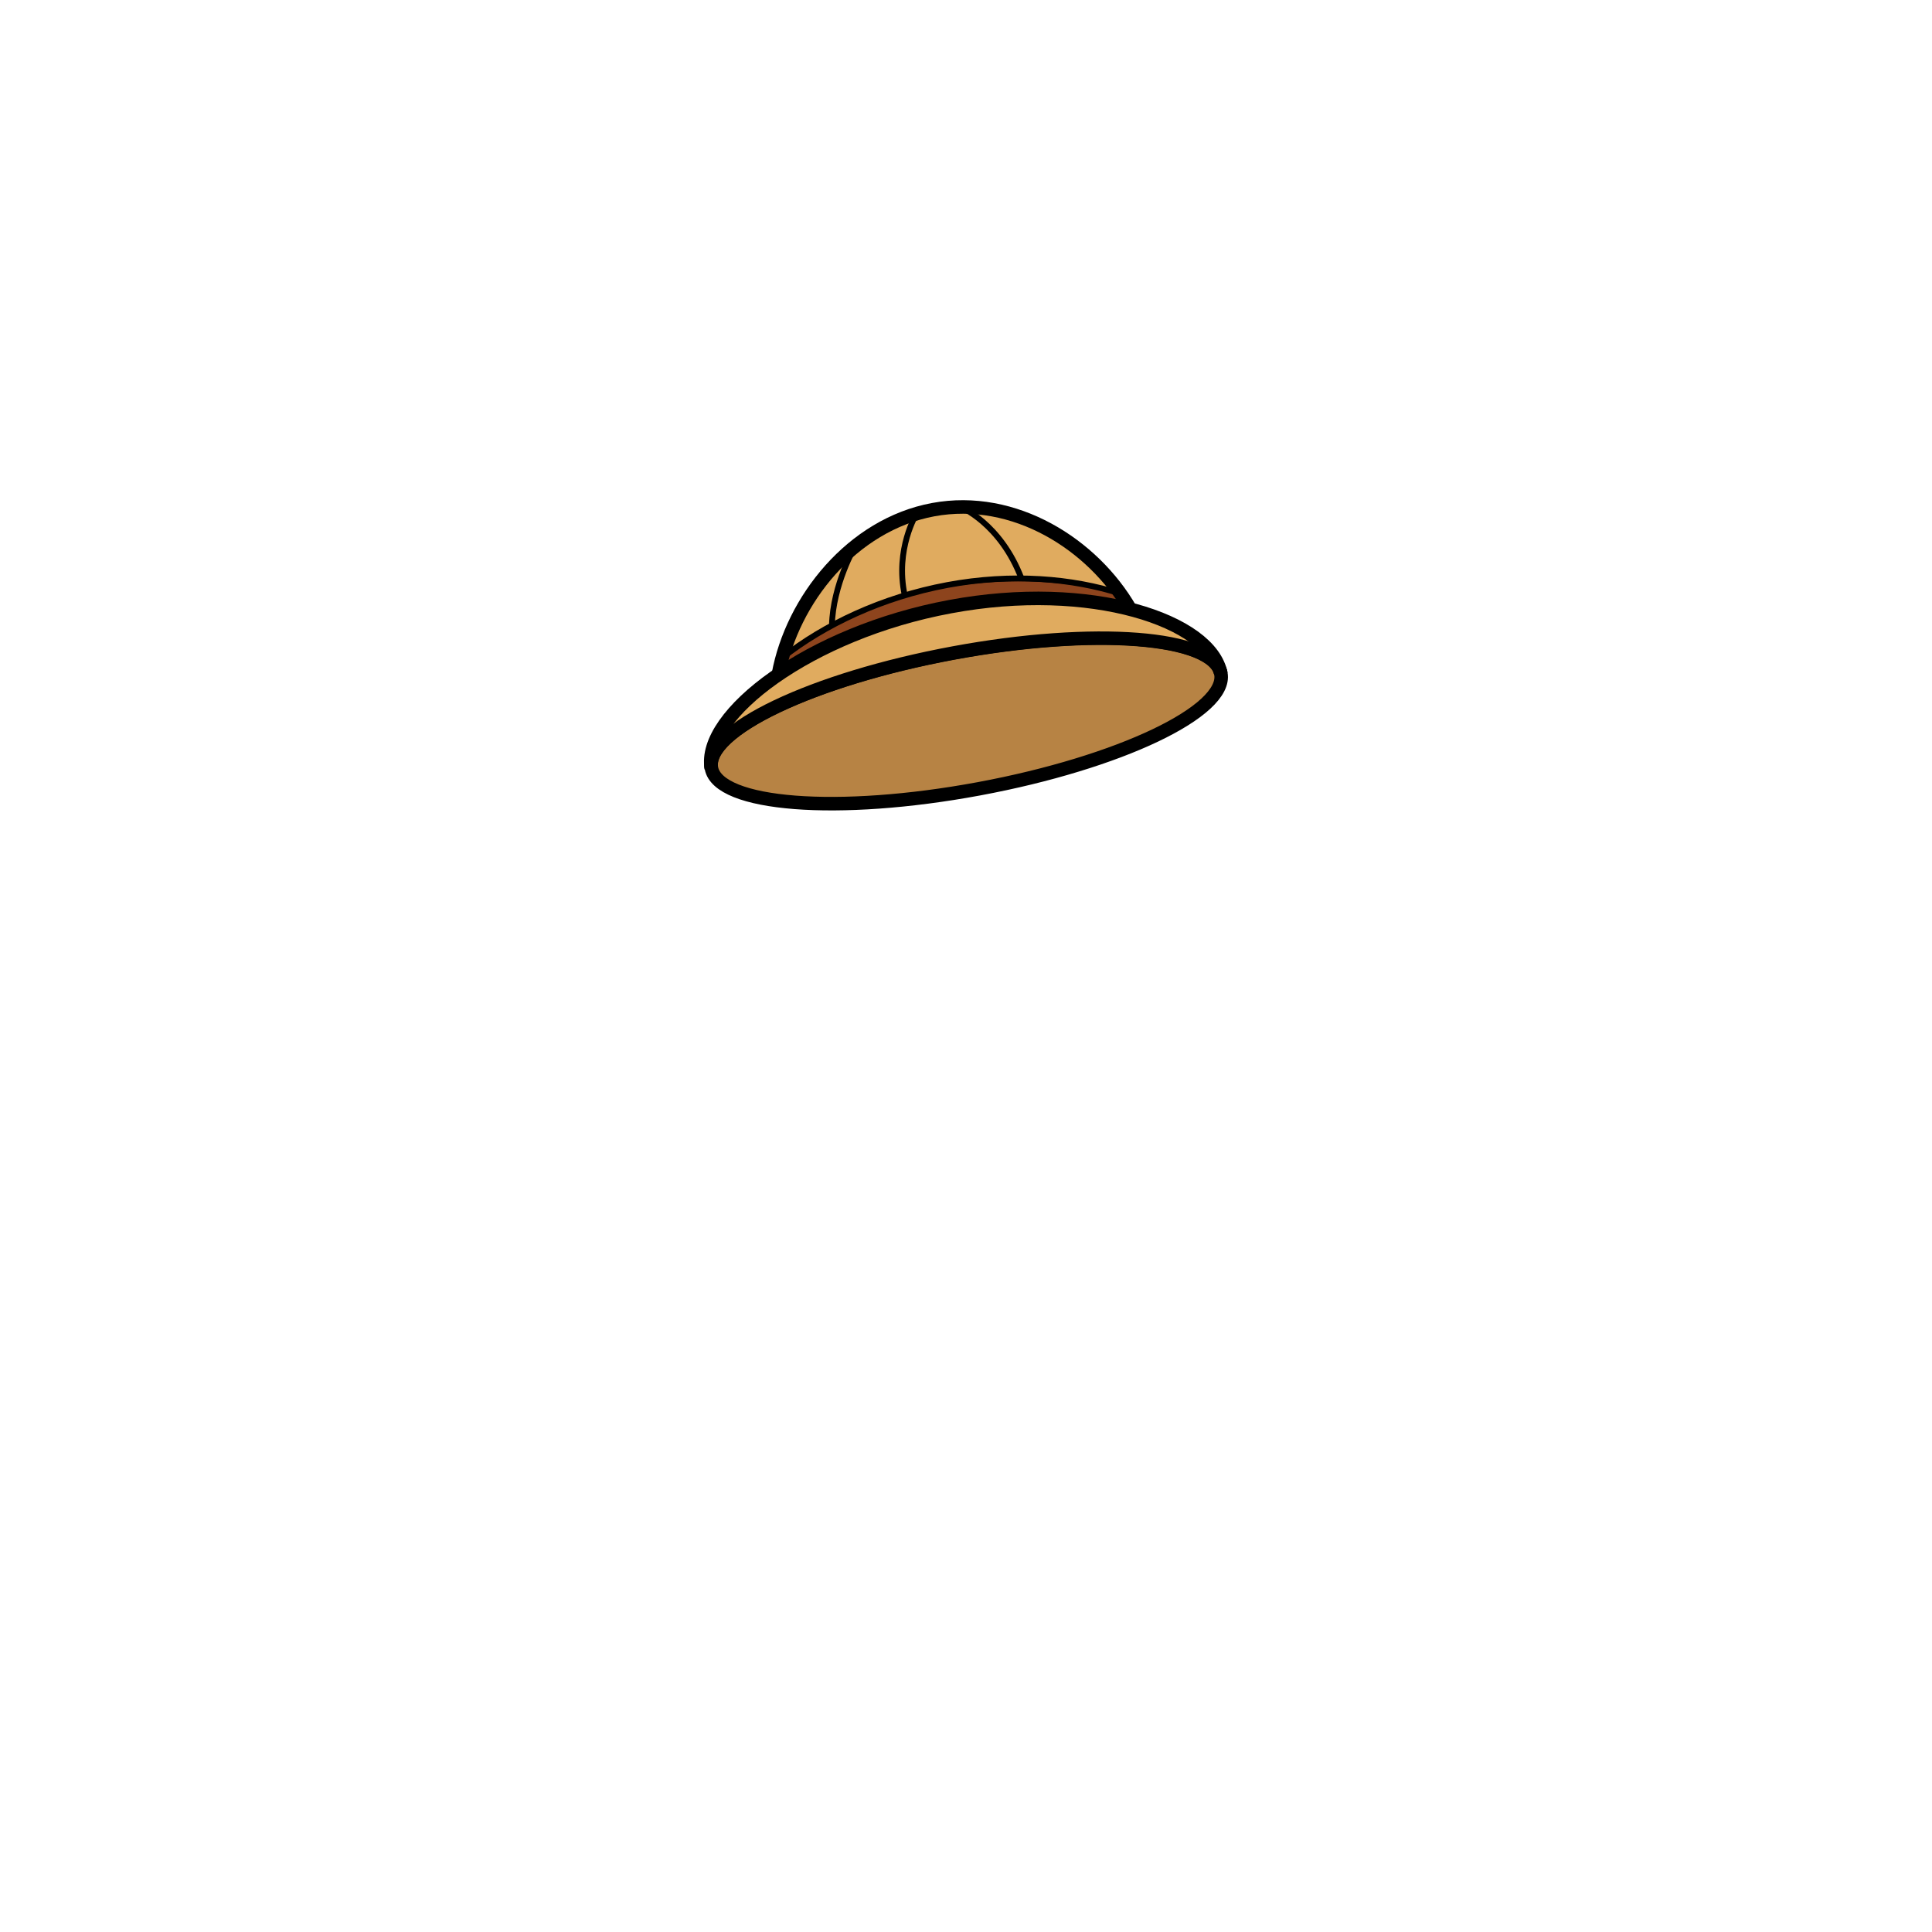
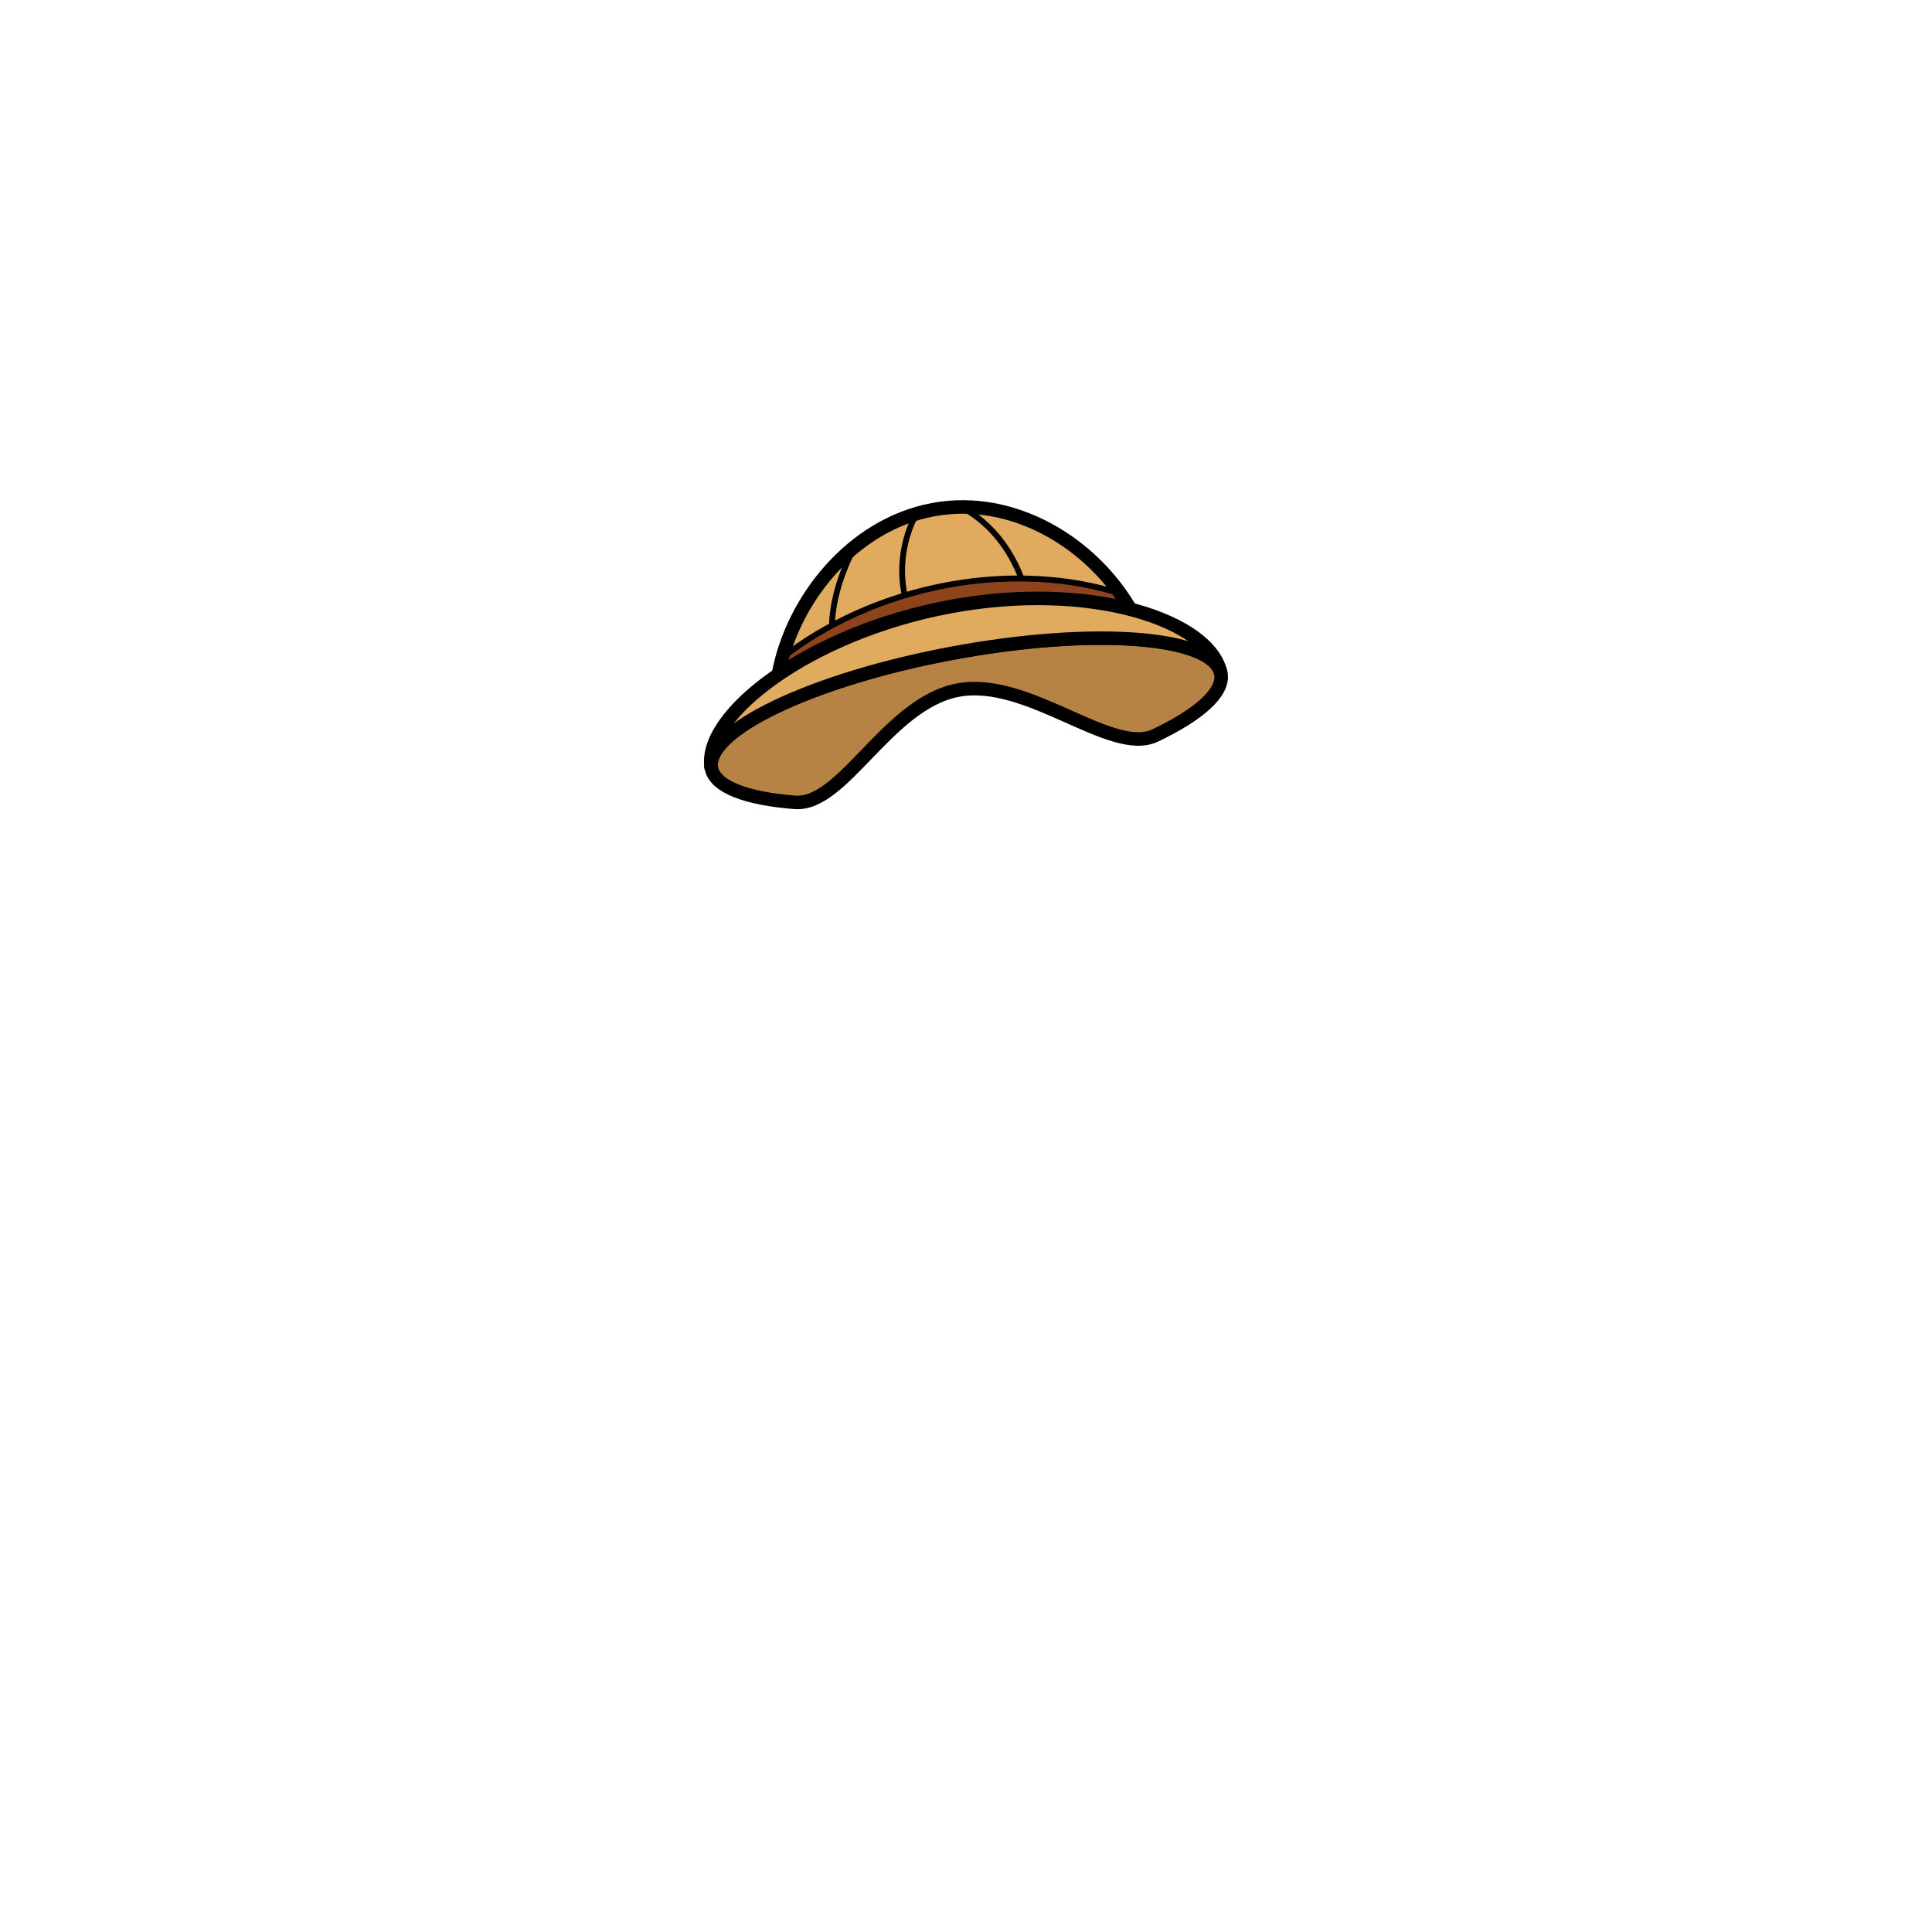
- <svg xmlns="http://www.w3.org/2000/svg" id="svg1" version="1.1" viewBox="0 0 1000 1000">
+ <svg xmlns="http://www.w3.org/2000/svg" viewBox="0 0 1000 1000">
  <g class="BeforeHead--group">
-     <path fill="#b78344" d="M634.2 373.1a134.1 35.8 0 0 1-134.1 35.8A134.1 35.8 0 0 1 366 373.1a134.1 35.8 0 0 1 134.1-35.8 134.1 35.8 0 0 1 134.1 35.8z" transform="rotate(-10.517 500.071 373.236)" />
-     <path fill="none" stroke="#000" stroke-width="7" d="M634.2 373.1a134.1 35.8 0 0 1-134.1 35.8A134.1 35.8 0 0 1 366 373.1a134.1 35.8 0 0 1 134.1-35.8 134.1 35.8 0 0 1 134.1 35.8z" transform="rotate(-10.517 500.071 373.236)" />
+     <path fill="#b78344" d="M631.922 348.62c1.804 9.72-11.32 21.26-33.997 32.058-22.677 10.8-63.894-29.69-100.302-22.931-36.409 6.76-61.116 59.487-86.158 57.547-25.042-1.94-41.433-8-43.238-17.72-3.608-19.44 52.496-46.157 125.313-59.676 72.817-13.518 134.773-8.718 138.382 10.722z" />
+     <path fill="none" stroke="#000" stroke-width="7" d="M631.922 348.62c1.804 9.72-11.32 21.26-33.997 32.058-22.677 10.8-65.579-30.252-101.987-23.493-36.409 6.76-59.43 60.05-84.473 58.109-25.042-1.94-41.433-8-43.238-17.72-3.608-19.44 52.496-46.157 125.313-59.676 72.817-13.518 134.773-8.718 138.382 10.722z" />
  </g>
-   <g class="Head--group">
-     <path stroke="#000" fill="#e0ab5f" d="M631.8 348.1c-4.7-19-66.2-23.6-138.3-10.2-72.3 13.4-128.1 39.8-125.4 59.2C365.8 383 379.4 365 403 349c7.1-38.5 38.1-77.4 80.1-85.2 42.1-7.8 82.6 18 102 51.6 26.2 6.7 43.7 18.8 46.7 32.7z" />
-     <path stroke="#000" fill="#8d441d" d="M404.9 340.4v7.3S476 293.2 583.5 315l-3.5-7.7s-90.9-29.5-175.1 33.1z" />
-     <path stroke="#000" fill="none" d="M631.9 348.7c-3.6-19.4-65.6-24.2-138.4-10.7-72.8 13.5-129 40.2-125.3 59.7" stroke-width="7" />
-     <path stroke="#000" fill="none" d="M631.9 348.7c-5.1-27.5-67.3-48.3-140.1-34.7-72.8 13.5-128.7 56.2-123.6 83.7" stroke-width="7" />
-     <path stroke="#000" fill="none" d="M580 307.3c-24.9-8-56.3-10.7-89.6-4.5-33.9 6.3-63.8 20.6-85.4 37.6v0" stroke-width="3" />
-     <path stroke="#000" fill="none" d="M585.1 315.4v0c-19.4-33.6-60-59.4-102.1-51.6-42 7.8-73 46.8-80.1 85.2" stroke-width="7" />
-     <path stroke="#000" fill="none" d="M474.4 265.9s-11.3 18.3-6.1 42.3" stroke-width="3" />
-     <path stroke="#000" fill="none" d="M442.5 282.9s-11.4 19.7-11.9 40.8" stroke-width="3" />
-     <path stroke="#000" fill="none" d="M497.1 262.4s20.7 8.4 31.6 37" stroke-width="3" />
+   <g stroke="#000" class="Head--group">
+     <path fill="#e0ab5f" d="M631.8 348.1c-4.7-19-66.2-23.6-138.3-10.2-72.3 13.4-128.1 39.8-125.4 59.2C365.8 383 379.4 365 403 349c7.1-38.5 38.1-77.4 80.1-85.2 42.1-7.8 82.6 18 102 51.6 26.2 6.7 43.7 18.8 46.7 32.7z" />
+     <path fill="#8d441d" d="M404.9 340.4v7.3S476 293.2 583.5 315l-3.5-7.7s-90.9-29.5-175.1 33.1z" />
+     <path fill="none" stroke-width="7" d="M631.9 348.7c-3.6-19.4-65.6-24.2-138.4-10.7-72.8 13.5-129 40.2-125.3 59.7" />
+     <path fill="none" stroke-width="7" d="M631.9 348.7c-5.1-27.5-67.3-48.3-140.1-34.7-72.8 13.5-128.7 56.2-123.6 83.7" />
+     <path fill="none" stroke-width="3" d="M580 307.3c-24.9-8-56.3-10.7-89.6-4.5-33.9 6.3-63.8 20.6-85.4 37.6" />
+     <path fill="none" stroke-width="7" d="M585.1 315.4c-19.4-33.6-60-59.4-102.1-51.6-42 7.8-73 46.8-80.1 85.2" />
+     <path fill="none" stroke-width="3" d="M474.4 265.9s-11.3 18.3-6.1 42.3m-25.8-25.3s-11.4 19.7-11.9 40.8m66.5-61.3s20.7 8.4 31.6 37" />
  </g>
</svg>
